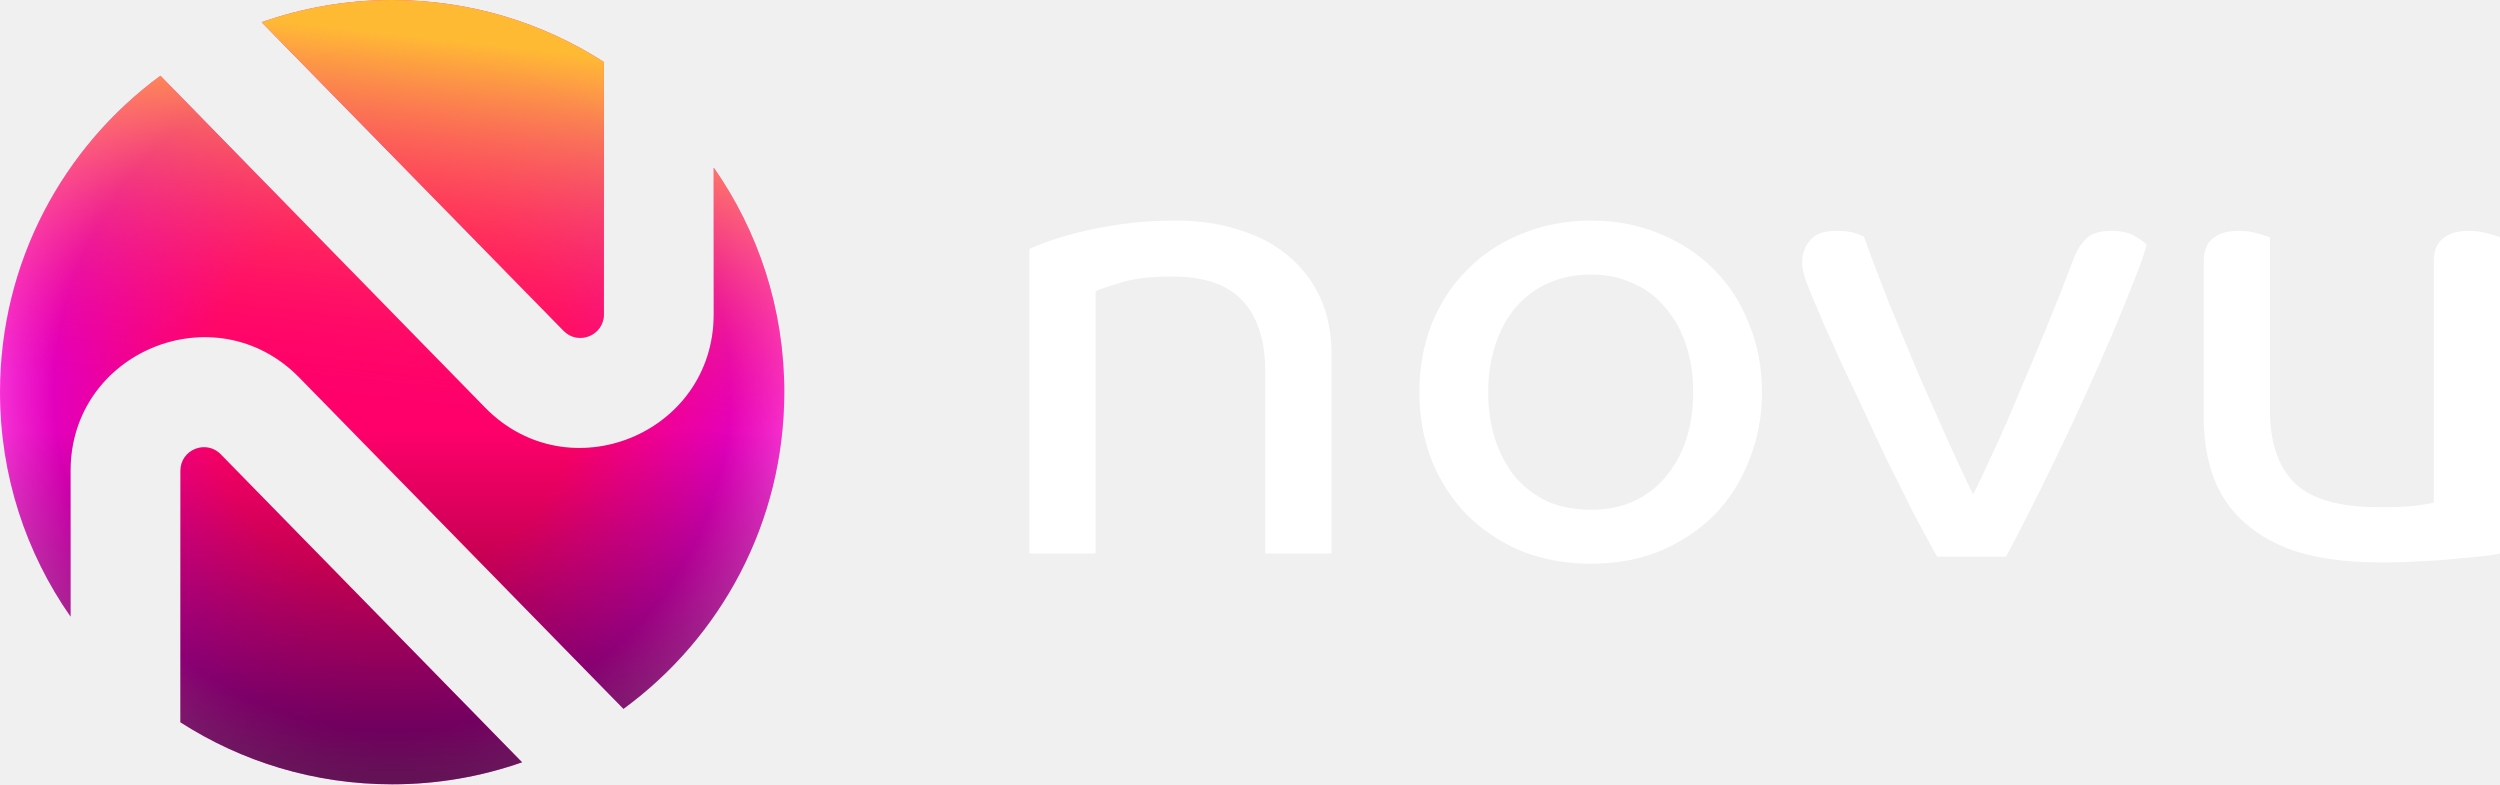
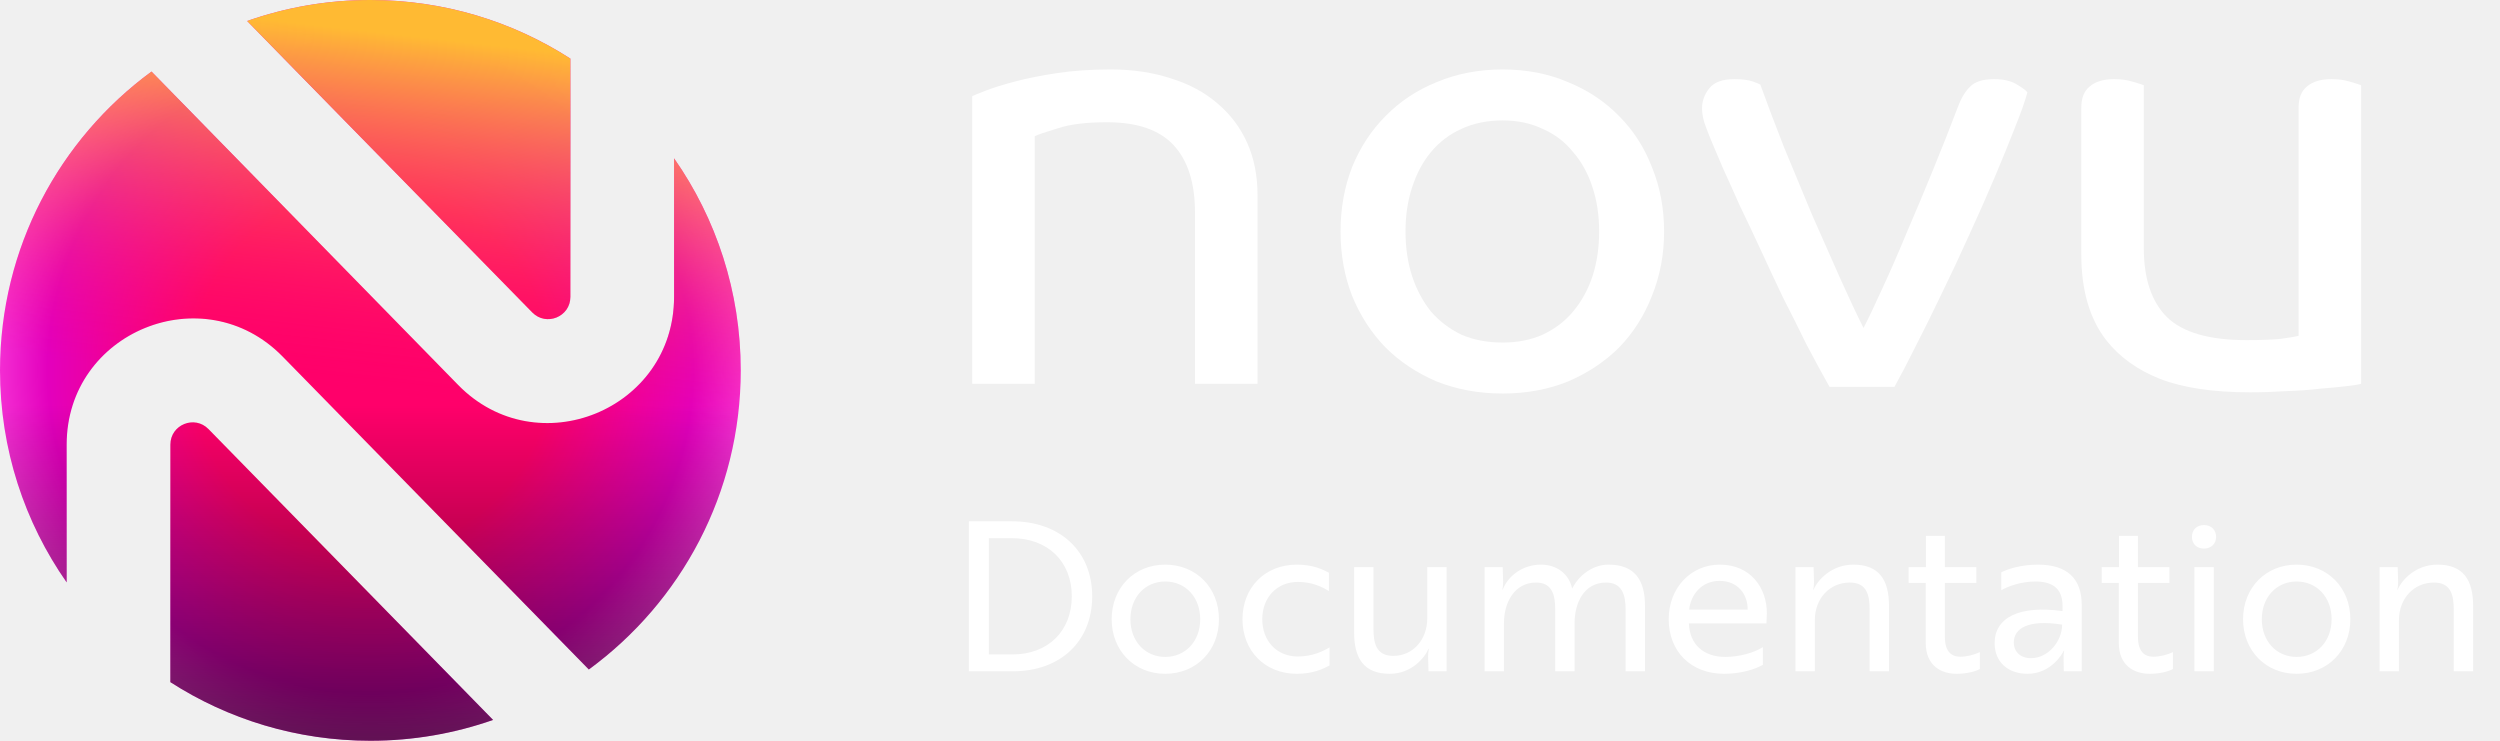
- <svg xmlns="http://www.w3.org/2000/svg" width="102" height="32" viewBox="0 0 102 32" fill="none">
-   <path d="M51.624 22.581V15.187C51.624 13.911 51.318 12.941 50.706 12.277C50.094 11.613 49.133 11.281 47.821 11.281C46.93 11.281 46.222 11.368 45.697 11.543C45.173 11.7 44.841 11.814 44.701 11.884V22.581H42V10.154C42.07 10.119 42.262 10.04 42.577 9.918C42.892 9.795 43.311 9.664 43.836 9.524C44.36 9.385 44.972 9.262 45.671 9.157C46.37 9.052 47.14 9 47.979 9C48.94 9 49.814 9.131 50.601 9.393C51.388 9.638 52.052 9.996 52.594 10.468C53.153 10.94 53.581 11.508 53.879 12.172C54.176 12.836 54.325 13.588 54.325 14.427V22.581H51.624Z" fill="white" />
-   <path d="M71.889 16C71.889 16.996 71.714 17.923 71.364 18.779C71.032 19.636 70.56 20.378 69.948 21.008C69.336 21.619 68.602 22.109 67.745 22.476C66.889 22.825 65.945 23 64.913 23C63.882 23 62.929 22.825 62.055 22.476C61.199 22.109 60.464 21.619 59.852 21.008C59.241 20.378 58.76 19.636 58.41 18.779C58.078 17.923 57.912 16.996 57.912 16C57.912 15.004 58.078 14.077 58.41 13.221C58.76 12.364 59.241 11.63 59.852 11.019C60.464 10.389 61.199 9.9 62.055 9.551C62.929 9.184 63.882 9 64.913 9C65.945 9 66.889 9.184 67.745 9.551C68.602 9.9 69.336 10.389 69.948 11.019C70.56 11.63 71.032 12.364 71.364 13.221C71.714 14.077 71.889 15.004 71.889 16ZM69.083 16C69.083 15.301 68.987 14.663 68.794 14.086C68.602 13.492 68.322 12.985 67.955 12.566C67.606 12.129 67.168 11.796 66.644 11.569C66.137 11.325 65.56 11.202 64.913 11.202C64.249 11.202 63.655 11.325 63.13 11.569C62.623 11.796 62.186 12.129 61.819 12.566C61.469 12.985 61.199 13.492 61.006 14.086C60.814 14.663 60.718 15.301 60.718 16C60.718 16.699 60.814 17.346 61.006 17.94C61.199 18.517 61.469 19.024 61.819 19.461C62.186 19.88 62.623 20.212 63.13 20.457C63.655 20.684 64.249 20.798 64.913 20.798C65.56 20.798 66.137 20.684 66.644 20.457C67.168 20.212 67.606 19.88 67.955 19.461C68.322 19.024 68.602 18.517 68.794 17.94C68.987 17.346 69.083 16.699 69.083 16Z" fill="white" />
-   <path d="M87.583 9.996C87.479 10.381 87.295 10.896 87.033 11.543C86.788 12.172 86.5 12.88 86.167 13.667C85.835 14.453 85.468 15.283 85.066 16.157C84.681 17.014 84.288 17.853 83.886 18.674C83.501 19.478 83.126 20.238 82.758 20.955C82.409 21.654 82.103 22.24 81.841 22.712H79.035C78.72 22.152 78.388 21.541 78.038 20.876C77.706 20.195 77.365 19.513 77.016 18.831C76.684 18.132 76.36 17.442 76.046 16.76C75.731 16.079 75.434 15.449 75.154 14.873C74.892 14.278 74.656 13.754 74.446 13.3C74.254 12.845 74.105 12.496 74 12.251C73.895 12.006 73.79 11.744 73.686 11.464C73.581 11.185 73.528 10.923 73.528 10.678C73.528 10.363 73.633 10.075 73.843 9.813C74.053 9.551 74.411 9.419 74.918 9.419C75.268 9.419 75.539 9.454 75.731 9.524C75.923 9.594 76.028 9.638 76.046 9.655C76.343 10.477 76.684 11.377 77.068 12.356C77.47 13.335 77.872 14.305 78.275 15.266C78.694 16.21 79.096 17.119 79.481 17.992C79.865 18.849 80.206 19.574 80.503 20.169C80.713 19.767 80.984 19.198 81.316 18.464C81.666 17.713 82.024 16.891 82.391 16C82.776 15.109 83.161 14.191 83.545 13.247C83.93 12.303 84.271 11.438 84.568 10.652C84.708 10.267 84.882 9.97 85.092 9.76C85.302 9.533 85.652 9.419 86.141 9.419C86.561 9.419 86.893 9.498 87.138 9.655C87.4 9.813 87.549 9.926 87.583 9.996Z" fill="white" />
-   <path d="M99.299 10.652C99.299 10.232 99.421 9.926 99.666 9.734C99.911 9.524 100.261 9.419 100.715 9.419C101.012 9.419 101.275 9.454 101.502 9.524C101.747 9.594 101.913 9.647 102 9.682V22.581C101.878 22.616 101.659 22.65 101.344 22.685C101.047 22.72 100.68 22.755 100.243 22.79C99.806 22.843 99.325 22.878 98.801 22.895C98.276 22.93 97.743 22.948 97.201 22.948C95.611 22.948 94.317 22.755 93.32 22.371C92.341 21.986 91.564 21.427 90.987 20.693C90.27 19.767 89.912 18.534 89.912 16.996V10.652C89.912 10.232 90.034 9.926 90.279 9.734C90.523 9.524 90.873 9.419 91.328 9.419C91.625 9.419 91.887 9.454 92.114 9.524C92.359 9.594 92.525 9.647 92.612 9.682V16.708C92.612 18.036 92.945 19.032 93.609 19.697C94.291 20.361 95.436 20.693 97.044 20.693C97.656 20.693 98.145 20.675 98.512 20.64C98.897 20.588 99.159 20.544 99.299 20.509V10.652Z" fill="white" />
-   <path fill-rule="evenodd" clip-rule="evenodd" d="M24.64 12.826C24.64 13.686 23.596 14.112 22.994 13.497L10.676 0.907C12.341 0.32 14.133 0 16 0C19.183 0 22.148 0.929 24.64 2.531V12.826ZM29.12 6.84V12.826C29.12 17.701 23.201 20.115 19.792 16.63L6.545 3.091C2.576 6.003 0 10.701 0 16C0 19.407 1.065 22.565 2.88 25.16V19.206C2.88 14.331 8.799 11.917 12.208 15.402L25.437 28.922C29.416 26.011 32 21.308 32 16C32 12.593 30.935 9.435 29.12 6.84ZM9.006 18.535L21.301 31.101C19.642 31.683 17.858 32 16 32C12.818 32 9.852 31.071 7.36 29.469V19.206C7.36 18.346 8.405 17.92 9.006 18.535Z" fill="url(#paint0_radial_3132_6619)" />
-   <path fill-rule="evenodd" clip-rule="evenodd" d="M24.64 12.826C24.64 13.686 23.596 14.112 22.994 13.497L10.676 0.907C12.341 0.32 14.133 0 16 0C19.183 0 22.148 0.929 24.64 2.531V12.826ZM29.12 6.84V12.826C29.12 17.701 23.201 20.115 19.792 16.63L6.545 3.091C2.576 6.003 0 10.701 0 16C0 19.407 1.065 22.565 2.88 25.16V19.206C2.88 14.331 8.799 11.917 12.208 15.402L25.437 28.922C29.416 26.011 32 21.308 32 16C32 12.593 30.935 9.435 29.12 6.84ZM9.006 18.535L21.301 31.101C19.642 31.683 17.858 32 16 32C12.818 32 9.852 31.071 7.36 29.469V19.206C7.36 18.346 8.405 17.92 9.006 18.535Z" fill="url(#paint1_linear_3132_6619)" />
-   <path fill-rule="evenodd" clip-rule="evenodd" d="M24.64 12.826C24.64 13.686 23.596 14.112 22.994 13.497L10.676 0.907C12.341 0.32 14.133 0 16 0C19.183 0 22.148 0.929 24.64 2.531V12.826ZM29.12 6.84V12.826C29.12 17.701 23.201 20.115 19.792 16.63L6.545 3.091C2.576 6.003 0 10.701 0 16C0 19.407 1.065 22.565 2.88 25.16V19.206C2.88 14.331 8.799 11.917 12.208 15.402L25.437 28.922C29.416 26.011 32 21.308 32 16C32 12.593 30.935 9.435 29.12 6.84ZM9.006 18.535L21.301 31.101C19.642 31.683 17.858 32 16 32C12.818 32 9.852 31.071 7.36 29.469V19.206C7.36 18.346 8.405 17.92 9.006 18.535Z" fill="url(#paint2_linear_3132_6619)" />
+ <svg xmlns="http://www.w3.org/2000/svg" width="108" height="32" viewBox="0 0 108 32" fill="none">
+   <path d="M51.624 16.581V9.187C51.624 7.911 51.318 6.941 50.706 6.277C50.094 5.613 49.133 5.281 47.821 5.281C46.93 5.281 46.222 5.368 45.697 5.543C45.173 5.7 44.841 5.814 44.701 5.884V16.581H42V4.154C42.07 4.119 42.262 4.04 42.577 3.918C42.892 3.795 43.311 3.664 43.836 3.524C44.36 3.385 44.972 3.262 45.671 3.157C46.37 3.052 47.14 3 47.979 3C48.94 3 49.814 3.131 50.601 3.393C51.388 3.638 52.052 3.996 52.594 4.468C53.153 4.94 53.581 5.508 53.879 6.172C54.176 6.836 54.325 7.588 54.325 8.427V16.581H51.624Z" fill="white" />
+   <path d="M71.889 10C71.889 10.996 71.714 11.923 71.364 12.779C71.032 13.636 70.56 14.378 69.948 15.008C69.336 15.619 68.602 16.109 67.745 16.476C66.889 16.825 65.945 17 64.913 17C63.882 17 62.929 16.825 62.055 16.476C61.199 16.109 60.464 15.619 59.852 15.008C59.241 14.378 58.76 13.636 58.41 12.779C58.078 11.923 57.912 10.996 57.912 10C57.912 9.004 58.078 8.077 58.41 7.221C58.76 6.365 59.241 5.63 59.852 5.019C60.464 4.39 61.199 3.9 62.055 3.551C62.929 3.184 63.882 3 64.913 3C65.945 3 66.889 3.184 67.745 3.551C68.602 3.9 69.336 4.39 69.948 5.019C70.56 5.63 71.032 6.365 71.364 7.221C71.714 8.077 71.889 9.004 71.889 10ZM69.083 10C69.083 9.301 68.987 8.663 68.794 8.086C68.602 7.492 68.322 6.985 67.955 6.566C67.606 6.129 67.168 5.796 66.644 5.569C66.137 5.325 65.56 5.202 64.913 5.202C64.249 5.202 63.655 5.325 63.13 5.569C62.623 5.796 62.186 6.129 61.819 6.566C61.469 6.985 61.199 7.492 61.006 8.086C60.814 8.663 60.718 9.301 60.718 10C60.718 10.699 60.814 11.346 61.006 11.94C61.199 12.517 61.469 13.024 61.819 13.461C62.186 13.88 62.623 14.212 63.13 14.457C63.655 14.684 64.249 14.798 64.913 14.798C65.56 14.798 66.137 14.684 66.644 14.457C67.168 14.212 67.606 13.88 67.955 13.461C68.322 13.024 68.602 12.517 68.794 11.94C68.987 11.346 69.083 10.699 69.083 10Z" fill="white" />
+   <path d="M87.583 3.996C87.479 4.381 87.295 4.896 87.033 5.543C86.788 6.172 86.5 6.88 86.167 7.667C85.835 8.453 85.468 9.283 85.066 10.157C84.681 11.014 84.288 11.853 83.886 12.674C83.501 13.478 83.126 14.239 82.758 14.955C82.409 15.654 82.103 16.24 81.841 16.712H79.035C78.72 16.152 78.388 15.541 78.038 14.876C77.706 14.195 77.365 13.513 77.016 12.832C76.684 12.132 76.36 11.442 76.046 10.76C75.731 10.079 75.434 9.449 75.154 8.873C74.892 8.278 74.656 7.754 74.446 7.3C74.254 6.845 74.105 6.496 74 6.251C73.895 6.006 73.79 5.744 73.686 5.464C73.581 5.185 73.528 4.923 73.528 4.678C73.528 4.363 73.633 4.075 73.843 3.813C74.053 3.551 74.411 3.419 74.918 3.419C75.268 3.419 75.539 3.454 75.731 3.524C75.923 3.594 76.028 3.638 76.046 3.655C76.343 4.477 76.684 5.377 77.068 6.356C77.47 7.335 77.872 8.305 78.275 9.266C78.694 10.21 79.096 11.119 79.481 11.992C79.865 12.849 80.206 13.574 80.503 14.168C80.713 13.767 80.984 13.198 81.316 12.464C81.666 11.713 82.024 10.891 82.391 10C82.776 9.109 83.161 8.191 83.545 7.247C83.93 6.303 84.271 5.438 84.568 4.652C84.708 4.267 84.882 3.97 85.092 3.76C85.302 3.533 85.652 3.419 86.141 3.419C86.561 3.419 86.893 3.498 87.138 3.655C87.4 3.813 87.549 3.926 87.583 3.996Z" fill="white" />
+   <path d="M99.299 4.652C99.299 4.232 99.421 3.926 99.666 3.734C99.911 3.524 100.261 3.419 100.715 3.419C101.012 3.419 101.275 3.454 101.502 3.524C101.747 3.594 101.913 3.647 102 3.682V16.581C101.878 16.616 101.659 16.65 101.344 16.685C101.047 16.72 100.68 16.755 100.243 16.79C99.806 16.843 99.325 16.878 98.801 16.895C98.276 16.93 97.743 16.948 97.201 16.948C95.611 16.948 94.317 16.755 93.32 16.371C92.341 15.986 91.564 15.427 90.987 14.693C90.27 13.767 89.912 12.534 89.912 10.996V4.652C89.912 4.232 90.034 3.926 90.279 3.734C90.523 3.524 90.873 3.419 91.328 3.419C91.625 3.419 91.887 3.454 92.114 3.524C92.359 3.594 92.525 3.647 92.612 3.682V10.708C92.612 12.036 92.945 13.033 93.609 13.697C94.291 14.361 95.436 14.693 97.044 14.693C97.656 14.693 98.145 14.675 98.512 14.64C98.897 14.588 99.159 14.544 99.299 14.509V4.652Z" fill="white" />
+   <path d="M43.754 29C45.815 29 47.183 27.704 47.183 25.76C47.183 23.816 45.797 22.52 43.718 22.52H41.855V29H43.754ZM43.709 23.249C45.266 23.249 46.301 24.257 46.301 25.76C46.301 27.263 45.275 28.271 43.745 28.271H42.719V23.249H43.709ZM50.337 24.392C49.005 24.392 48.024 25.391 48.024 26.75C48.024 28.109 49.005 29.108 50.337 29.108C51.678 29.108 52.659 28.109 52.659 26.75C52.659 25.391 51.678 24.392 50.337 24.392ZM50.337 28.379C49.473 28.379 48.834 27.704 48.834 26.75C48.834 25.796 49.473 25.121 50.337 25.121C51.21 25.121 51.849 25.796 51.849 26.75C51.849 27.704 51.21 28.379 50.337 28.379ZM54.53 26.75C54.53 25.805 55.169 25.139 56.069 25.139C56.654 25.139 57.095 25.337 57.41 25.535V24.743C57.14 24.599 56.717 24.392 56.024 24.392C54.638 24.392 53.675 25.391 53.675 26.75C53.675 28.109 54.638 29.108 56.024 29.108C56.726 29.108 57.167 28.892 57.437 28.748V27.965C57.158 28.136 56.69 28.361 56.069 28.361C55.16 28.361 54.53 27.695 54.53 26.75ZM62.493 29V24.5H61.657V26.714C61.657 27.632 61.044 28.334 60.19 28.334C59.443 28.334 59.334 27.776 59.334 27.155V24.5H58.498V27.326C58.498 28.451 58.929 29.108 60.036 29.108C60.964 29.108 61.539 28.433 61.711 28.028H61.728C61.728 28.046 61.693 28.181 61.693 28.37L61.711 29H62.493ZM64.134 24.5V29H64.971V26.912C64.971 26.048 65.412 25.166 66.357 25.166C67.068 25.166 67.185 25.724 67.185 26.327V29H68.022V26.912C68.022 26.066 68.418 25.166 69.381 25.166C70.065 25.166 70.227 25.688 70.227 26.336V29H71.064V26.174C71.064 25.04 70.605 24.392 69.489 24.392C68.796 24.392 68.202 24.86 67.923 25.418H67.914C67.77 24.761 67.221 24.392 66.564 24.392C65.808 24.392 65.16 24.851 64.917 25.472H64.899C64.908 25.454 64.935 25.319 64.935 25.13L64.917 24.5H64.134ZM74.293 24.392C73.052 24.392 72.088 25.391 72.088 26.75C72.088 28.145 73.052 29.108 74.474 29.108C75.203 29.108 75.805 28.919 76.156 28.721V27.956C75.778 28.199 75.139 28.379 74.528 28.379C73.582 28.379 72.989 27.821 72.962 26.939V26.93H76.309C76.309 26.84 76.328 26.669 76.328 26.489C76.328 25.382 75.617 24.392 74.293 24.392ZM75.499 26.336H72.971C73.043 25.688 73.51 25.094 74.284 25.094C75.085 25.094 75.508 25.688 75.499 26.336ZM77.564 24.5V29H78.401V26.786C78.401 25.868 79.031 25.166 79.913 25.166C80.66 25.166 80.768 25.724 80.768 26.345V29H81.605V26.174C81.605 25.049 81.173 24.392 80.066 24.392C79.112 24.392 78.518 25.067 78.347 25.472H78.329C78.338 25.454 78.365 25.319 78.365 25.13L78.347 24.5H77.564ZM82.453 24.5V25.184H83.191V27.767C83.191 28.775 83.875 29.108 84.523 29.108C84.964 29.108 85.333 29.009 85.531 28.901V28.172C85.279 28.289 84.964 28.37 84.685 28.37C84.307 28.37 84.019 28.154 84.019 27.515V25.184H85.378V24.5H84.019V23.15H83.2V24.5H82.453ZM86.456 25.499C86.725 25.337 87.302 25.121 87.922 25.121C88.633 25.121 89.102 25.391 89.102 26.174V26.399C87.221 26.138 86.168 26.687 86.168 27.785C86.168 28.613 86.761 29.108 87.59 29.108C88.606 29.108 89.102 28.235 89.156 28.109H89.174C89.174 28.109 89.138 28.253 89.147 28.469L89.156 29H89.93V26.129C89.93 25.004 89.308 24.392 88.04 24.392C87.302 24.392 86.707 24.59 86.456 24.725V25.499ZM87.734 28.433C87.284 28.433 86.996 28.154 86.996 27.758C86.996 27.146 87.617 26.75 89.084 26.984C89.084 27.686 88.499 28.433 87.734 28.433ZM90.794 24.5V25.184H91.532V27.767C91.532 28.775 92.216 29.108 92.864 29.108C93.305 29.108 93.674 29.009 93.872 28.901V28.172C93.62 28.289 93.305 28.37 93.026 28.37C92.648 28.37 92.36 28.154 92.36 27.515V25.184H93.719V24.5H92.36V23.15H91.541V24.5H90.794ZM94.799 24.5V29H95.636V24.5H94.799ZM94.692 23.195C94.692 23.492 94.898 23.699 95.213 23.699C95.519 23.699 95.736 23.492 95.736 23.195C95.736 22.889 95.519 22.682 95.213 22.682C94.898 22.682 94.692 22.889 94.692 23.195ZM99.213 24.392C97.881 24.392 96.9 25.391 96.9 26.75C96.9 28.109 97.881 29.108 99.213 29.108C100.554 29.108 101.535 28.109 101.535 26.75C101.535 25.391 100.554 24.392 99.213 24.392ZM99.213 28.379C98.349 28.379 97.71 27.704 97.71 26.75C97.71 25.796 98.349 25.121 99.213 25.121C100.086 25.121 100.725 25.796 100.725 26.75C100.725 27.704 100.086 28.379 99.213 28.379ZM102.798 24.5V29H103.635V26.786C103.635 25.868 104.265 25.166 105.147 25.166C105.894 25.166 106.002 25.724 106.002 26.345V29H106.839V26.174C106.839 25.049 106.407 24.392 105.3 24.392C104.346 24.392 103.752 25.067 103.581 25.472H103.563C103.572 25.454 103.599 25.319 103.599 25.13L103.581 24.5H102.798Z" fill="white" />
+   <path fill-rule="evenodd" clip-rule="evenodd" d="M24.64 12.826C24.64 13.686 23.596 14.112 22.994 13.497L10.676 0.907C12.341 0.32 14.133 0 16 0C19.183 0 22.148 0.929 24.64 2.531V12.826ZM29.12 6.84V12.826C29.12 17.701 23.201 20.115 19.792 16.63L6.545 3.091C2.576 6.003 0 10.701 0 16C0 19.407 1.065 22.565 2.88 25.16V19.206C2.88 14.331 8.799 11.917 12.208 15.402L25.437 28.922C29.416 26.011 32 21.308 32 16C32 12.593 30.935 9.435 29.12 6.84ZM9.006 18.535L21.301 31.101C19.642 31.683 17.858 32 16 32C12.818 32 9.852 31.071 7.36 29.469V19.206C7.36 18.346 8.405 17.92 9.006 18.535Z" fill="url(#paint0_radial_5415_12325)" />
+   <path fill-rule="evenodd" clip-rule="evenodd" d="M24.64 12.826C24.64 13.686 23.596 14.112 22.994 13.497L10.676 0.907C12.341 0.32 14.133 0 16 0C19.183 0 22.148 0.929 24.64 2.531V12.826ZM29.12 6.84V12.826C29.12 17.701 23.201 20.115 19.792 16.63L6.545 3.091C2.576 6.003 0 10.701 0 16C0 19.407 1.065 22.565 2.88 25.16V19.206C2.88 14.331 8.799 11.917 12.208 15.402L25.437 28.922C29.416 26.011 32 21.308 32 16C32 12.593 30.935 9.435 29.12 6.84ZM9.006 18.535L21.301 31.101C19.642 31.683 17.858 32 16 32C12.818 32 9.852 31.071 7.36 29.469V19.206C7.36 18.346 8.405 17.92 9.006 18.535Z" fill="url(#paint1_linear_5415_12325)" />
+   <path fill-rule="evenodd" clip-rule="evenodd" d="M24.64 12.826C24.64 13.686 23.596 14.112 22.994 13.497L10.676 0.907C12.341 0.32 14.133 0 16 0C19.183 0 22.148 0.929 24.64 2.531V12.826ZM29.12 6.84V12.826C29.12 17.701 23.201 20.115 19.792 16.63L6.545 3.091C2.576 6.003 0 10.701 0 16C0 19.407 1.065 22.565 2.88 25.16V19.206C2.88 14.331 8.799 11.917 12.208 15.402L25.437 28.922C29.416 26.011 32 21.308 32 16C32 12.593 30.935 9.435 29.12 6.84ZM9.006 18.535L21.301 31.101C19.642 31.683 17.858 32 16 32C12.818 32 9.852 31.071 7.36 29.469V19.206C7.36 18.346 8.405 17.92 9.006 18.535Z" fill="url(#paint2_linear_5415_12325)" />
  <defs>
-     <radialGradient id="paint0_radial_3132_6619" cx="0" cy="0" r="1" gradientUnits="userSpaceOnUse" gradientTransform="translate(16 16) rotate(135) scale(22.6274)">
+     <radialGradient id="paint0_radial_5415_12325" cx="0" cy="0" r="1" gradientUnits="userSpaceOnUse" gradientTransform="translate(16 16) rotate(135) scale(22.6274 22.6274)">
      <stop offset="0.34" stop-color="#FF006A" />
      <stop offset="0.613" stop-color="#E300BD" />
      <stop offset="0.767" stop-color="#FF4CE1" />
    </radialGradient>
-     <linearGradient id="paint1_linear_3132_6619" x1="19.733" y1="-1.067" x2="16" y2="32" gradientUnits="userSpaceOnUse">
+     <linearGradient id="paint1_linear_5415_12325" x1="19.733" y1="-1.067" x2="16" y2="32" gradientUnits="userSpaceOnUse">
      <stop offset="0.085" stop-color="#FFBA33" />
      <stop offset="0.553" stop-color="#FF006A" stop-opacity="0" />
    </linearGradient>
-     <linearGradient id="paint2_linear_3132_6619" x1="16" y1="0" x2="16" y2="32" gradientUnits="userSpaceOnUse">
+     <linearGradient id="paint2_linear_5415_12325" x1="16" y1="0" x2="16" y2="32" gradientUnits="userSpaceOnUse">
      <stop offset="0.547" stop-opacity="0" />
      <stop offset="1" stop-opacity="0.6" />
    </linearGradient>
  </defs>
</svg>
